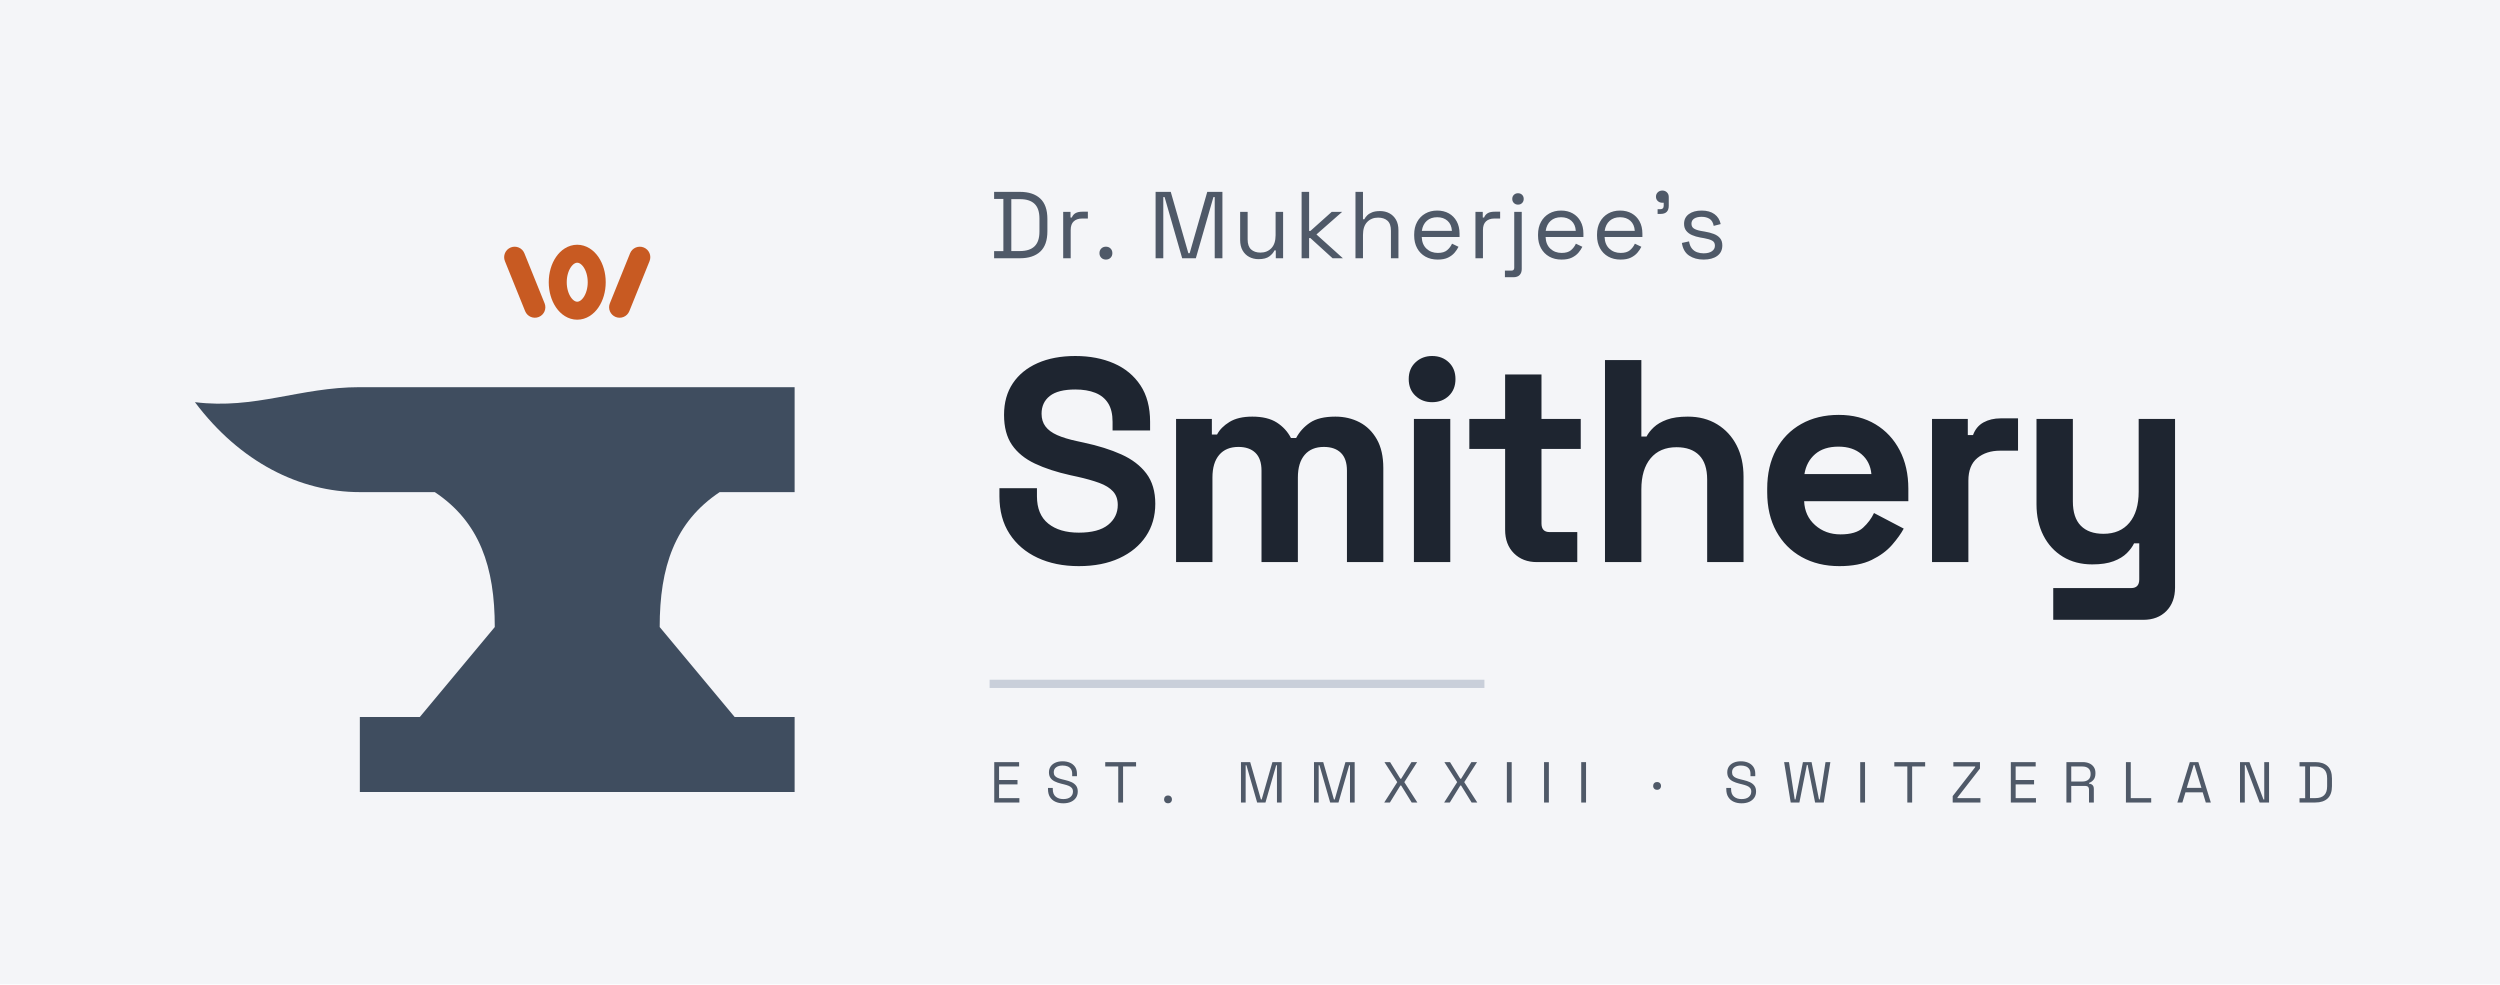
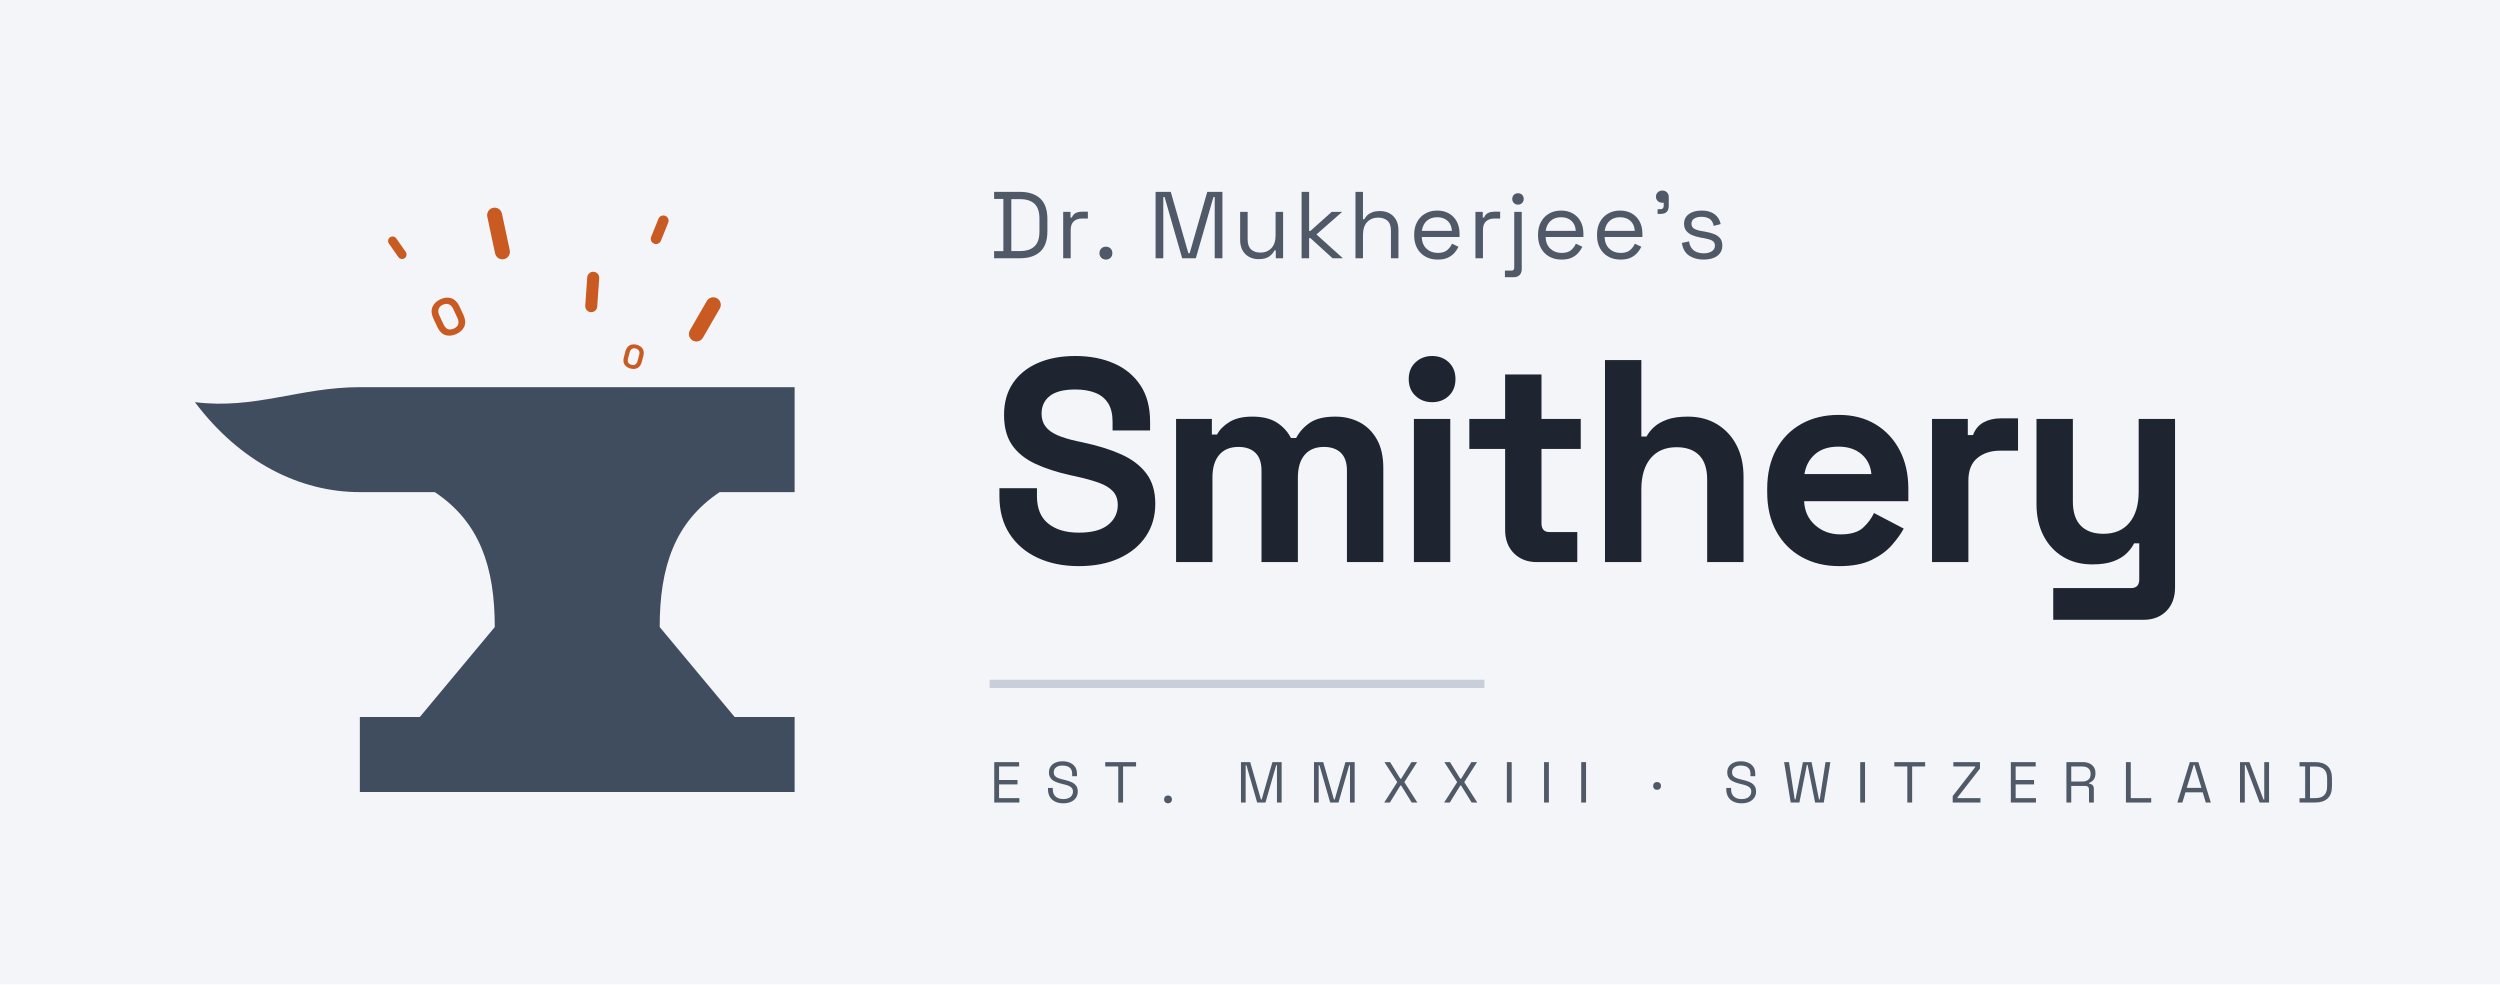
<svg xmlns="http://www.w3.org/2000/svg" viewBox="0 0 606.298 238.712" width="606.298" height="238.712">
  <rect width="100%" height="100%" fill="#F4F5F8" />
  <g transform="translate(40 40)">
    <g transform="translate(0 2.992)">
      <g transform="scale(1.818) translate(-4 -2)">
-         <rect x="50.6" y="11" width="2.8" height="10" rx="1.4" fill="#C85A22" transform="rotate(-22 52 16)" />
-         <rect x="64.6" y="11" width="2.8" height="10" rx="1.4" fill="#C85A22" transform="rotate(22 66 16)" />
-         <ellipse cx="59" cy="16" rx="2.6" ry="3.8" fill="none" stroke="#C85A22" stroke-width="2.4" />
+         <path d="M42.887 22.901Q42.1 23.268 41.422 23.056Q40.743 22.843 40.332 21.961L39.811 20.844Q39.412 19.988 39.679 19.319Q39.946 18.65 40.733 18.283Q41.526 17.913 42.207 18.14Q42.888 18.367 43.288 19.223L43.808 20.34Q44.22 21.222 43.95 21.877Q43.68 22.532 42.887 22.901ZM42.549 22.178Q43.025 21.956 43.129 21.591Q43.233 21.226 43.008 20.744L42.458 19.564Q42.23 19.075 41.863 18.942Q41.495 18.808 41.07 19.006Q40.632 19.21 40.51 19.584Q40.387 19.958 40.605 20.428L41.156 21.608Q41.389 22.109 41.738 22.252Q42.086 22.394 42.549 22.178Z" fill="#C85A22" />
+         <path d="M66.095 27.51Q65.556 27.365 65.31 26.98Q65.064 26.595 65.226 25.991L65.431 25.226Q65.588 24.639 65.996 24.42Q66.404 24.201 66.943 24.345Q67.487 24.491 67.728 24.884Q67.97 25.277 67.813 25.864L67.608 26.629Q67.446 27.233 67.042 27.444Q66.639 27.655 66.095 27.51ZM66.228 27.014Q66.554 27.102 66.756 26.965Q66.958 26.828 67.047 26.497L67.264 25.689Q67.353 25.354 67.227 25.137Q67.102 24.919 66.811 24.841Q66.511 24.761 66.296 24.894Q66.08 25.027 65.994 25.349L65.778 26.157Q65.686 26.501 65.798 26.715Q65.911 26.929 66.228 27.014Z" fill="#C85A22" />
+         <rect x="47.5" y="6" width="2" height="7" rx="1" fill="#C85A22" transform="rotate(-12 48.5 9.5)" />
+         <rect x="34.4" y="9.7" width="1.2" height="3.4" rx="0.6" fill="#C85A22" transform="rotate(-35 35 11.4)" />
+         <rect x="60.2" y="14.6" width="1.6" height="5.4" rx="0.8" fill="#C85A22" transform="rotate(4 61 17.3)" />
+         <rect x="69.3" y="7" width="1.4" height="4" rx="0.7" fill="#C85A22" transform="rotate(22 70 9)" />
+         <rect x="75" y="17.7" width="2" height="6.5" rx="1" fill="#C85A22" transform="rotate(30 76 21)" />
        <path d="M30 30 H88 V44 H78 C72 48 70 54 70 62 L80 74 H88 V84 H30 V74 H38 L48 62 C48 54 46 48 40 44 H30 C22 44 14 40 8 32 C16 33 22 30 30 30 Z" fill="#3F4D5F" />
      </g>
    </g>
    <g transform="translate(0 0)">
      <path d="M201.091 22.632V20.911H203.337V8.253H201.091V6.532H207.355Q210.533 6.532 212.273 8.144Q214.012 9.756 214.012 13.097V16.084Q214.012 19.425 212.273 21.028Q210.533 22.632 207.355 22.632ZM205.263 20.884H207.369Q209.699 20.884 210.893 19.739Q212.087 18.593 212.087 16.159V13.021Q212.087 10.564 210.893 9.43Q209.699 8.296 207.369 8.296H205.263ZM217.843 22.632V11.387H219.617V12.757H219.933Q220.235 12.018 220.854 11.68Q221.473 11.341 222.5 11.341H223.831V13.003H222.373Q221.154 13.003 220.409 13.679Q219.663 14.355 219.663 15.787V22.632ZM228.208 22.954Q227.529 22.954 227.085 22.514Q226.64 22.075 226.64 21.388Q226.64 20.701 227.085 20.263Q227.529 19.825 228.208 19.825Q228.886 19.825 229.328 20.265Q229.769 20.704 229.769 21.391Q229.769 22.078 229.328 22.516Q228.886 22.954 228.208 22.954ZM240.255 22.632V6.532H243.93L248.199 21.411H248.515L252.784 6.532H256.459V22.632H254.593V7.8H254.277L250.015 22.632H246.699L242.437 7.8H242.121V22.632ZM265.213 22.849Q263.977 22.849 262.96 22.313Q261.944 21.777 261.351 20.736Q260.758 19.696 260.758 18.195V11.387H262.578V18.063Q262.578 19.727 263.415 20.493Q264.251 21.26 265.686 21.26Q267.297 21.26 268.327 20.195Q269.357 19.13 269.357 17.036V11.387H271.177V22.632H269.403V20.729H269.087Q268.713 21.532 267.824 22.191Q266.934 22.849 265.213 22.849ZM275.665 22.632V6.532H277.485V16.005H277.801L282.961 11.387H285.492L279.262 16.858L285.676 22.632H283.175L277.801 17.742H277.485V22.632ZM288.729 22.632V6.532H290.549V13.182H290.865Q291.114 12.684 291.579 12.226Q292.043 11.768 292.797 11.477Q293.55 11.187 294.693 11.187Q295.945 11.187 296.954 11.723Q297.963 12.259 298.556 13.288Q299.148 14.316 299.148 15.824V22.632H297.328V15.956Q297.328 14.276 296.492 13.526Q295.655 12.776 294.221 12.776Q292.609 12.776 291.579 13.833Q290.549 14.89 290.549 16.983V22.632ZM308.683 22.954Q306.965 22.954 305.682 22.23Q304.399 21.505 303.682 20.191Q302.966 18.876 302.966 17.148V16.872Q302.966 15.127 303.679 13.82Q304.392 12.514 305.655 11.79Q306.919 11.065 308.556 11.065Q310.153 11.065 311.37 11.747Q312.588 12.43 313.278 13.687Q313.968 14.944 313.968 16.659V17.469H304.799Q304.862 19.295 305.959 20.317Q307.057 21.339 308.71 21.339Q310.174 21.339 310.953 20.679Q311.732 20.019 312.145 19.098L313.714 19.85Q313.376 20.562 312.766 21.28Q312.157 21.998 311.178 22.476Q310.198 22.954 308.683 22.954ZM304.822 15.993H312.118Q312.026 14.416 311.055 13.548Q310.084 12.681 308.549 12.681Q307.017 12.681 306.033 13.548Q305.049 14.416 304.822 15.993ZM317.824 22.632V11.387H319.598V12.757H319.914Q320.216 12.018 320.835 11.68Q321.454 11.341 322.481 11.341H323.812V13.003H322.354Q321.135 13.003 320.39 13.679Q319.644 14.355 319.644 15.787V22.632ZM324.971 27.232V25.63H326.553Q327.231 25.63 327.231 24.94V11.387H329.051V25.244Q329.051 26.172 328.533 26.702Q328.014 27.232 327.044 27.232ZM328.141 9.629Q327.555 9.629 327.153 9.237Q326.752 8.845 326.752 8.246Q326.752 7.63 327.153 7.247Q327.555 6.863 328.141 6.863Q328.75 6.863 329.14 7.247Q329.53 7.63 329.53 8.246Q329.53 8.845 329.14 9.237Q328.75 9.629 328.141 9.629ZM338.721 22.954Q337.003 22.954 335.72 22.23Q334.437 21.505 333.72 20.191Q333.004 18.876 333.004 17.148V16.872Q333.004 15.127 333.717 13.82Q334.43 12.514 335.693 11.79Q336.957 11.065 338.594 11.065Q340.191 11.065 341.408 11.747Q342.626 12.43 343.316 13.687Q344.006 14.944 344.006 16.659V17.469H334.837Q334.9 19.295 335.997 20.317Q337.095 21.339 338.748 21.339Q340.212 21.339 340.991 20.679Q341.77 20.019 342.183 19.098L343.752 19.85Q343.414 20.562 342.804 21.28Q342.195 21.998 341.216 22.476Q340.236 22.954 338.721 22.954ZM334.86 15.993H342.156Q342.064 14.416 341.093 13.548Q340.122 12.681 338.587 12.681Q337.055 12.681 336.071 13.548Q335.087 14.416 334.86 15.993ZM353.027 22.954Q351.309 22.954 350.026 22.23Q348.743 21.505 348.026 20.191Q347.31 18.876 347.31 17.148V16.872Q347.31 15.127 348.023 13.82Q348.736 12.514 349.999 11.79Q351.263 11.065 352.9 11.065Q354.497 11.065 355.714 11.747Q356.932 12.43 357.622 13.687Q358.312 14.944 358.312 16.659V17.469H349.143Q349.206 19.295 350.303 20.317Q351.401 21.339 353.054 21.339Q354.518 21.339 355.297 20.679Q356.076 20.019 356.489 19.098L358.058 19.85Q357.72 20.562 357.11 21.28Q356.501 21.998 355.522 22.476Q354.542 22.954 353.027 22.954ZM349.166 15.993H356.462Q356.37 14.416 355.399 13.548Q354.428 12.681 352.893 12.681Q351.361 12.681 350.377 13.548Q349.393 14.416 349.166 15.993ZM361.999 11.878V10.739H362.651Q363.481 10.739 363.481 9.91V9.174H363.155Q362.496 9.174 362.05 8.76Q361.604 8.347 361.604 7.708Q361.604 7.05 362.05 6.63Q362.496 6.21 363.155 6.21Q363.82 6.21 364.263 6.65Q364.706 7.089 364.706 7.768V9.89Q364.706 11.878 362.734 11.878ZM373.157 22.954Q371.073 22.954 369.638 21.988Q368.204 21.022 367.889 18.918L369.626 18.538Q369.803 19.637 370.314 20.268Q370.824 20.9 371.567 21.169Q372.31 21.438 373.157 21.438Q374.43 21.438 375.166 20.934Q375.902 20.431 375.902 19.575Q375.902 18.703 375.205 18.342Q374.509 17.981 373.284 17.765L372.346 17.601Q371.248 17.403 370.357 17.017Q369.466 16.631 368.942 15.967Q368.417 15.303 368.417 14.29Q368.417 12.768 369.586 11.917Q370.754 11.065 372.68 11.065Q374.589 11.065 375.781 11.924Q376.972 12.784 377.298 14.343L375.603 14.779Q375.387 13.579 374.611 13.08Q373.835 12.581 372.68 12.581Q371.542 12.581 370.876 13.008Q370.211 13.434 370.211 14.25Q370.211 15.064 370.834 15.442Q371.457 15.821 372.533 16.008L373.471 16.172Q374.661 16.37 375.618 16.733Q376.575 17.096 377.135 17.757Q377.696 18.417 377.696 19.515Q377.696 21.162 376.47 22.058Q375.244 22.954 373.157 22.954Z" fill="#4F5968" />
      <path d="M221.63 97.298Q215.96 97.298 211.62 95.268Q207.28 93.238 204.83 89.458Q202.38 85.678 202.38 80.358V78.398H211.48V80.358Q211.48 84.768 214.21 86.973Q216.94 89.178 221.63 89.178Q226.39 89.178 228.735 87.288Q231.08 85.398 231.08 82.458Q231.08 80.428 229.925 79.168Q228.77 77.908 226.565 77.103Q224.36 76.298 221.21 75.598L219.6 75.248Q214.56 74.128 210.955 72.413Q207.35 70.698 205.425 67.898Q203.5 65.098 203.5 60.618Q203.5 56.138 205.635 52.953Q207.77 49.768 211.655 48.053Q215.54 46.338 220.79 46.338Q226.04 46.338 230.135 48.123Q234.23 49.908 236.575 53.443Q238.92 56.978 238.92 62.298V64.398H229.82V62.298Q229.82 59.498 228.735 57.783Q227.65 56.068 225.62 55.263Q223.59 54.458 220.79 54.458Q216.59 54.458 214.595 56.033Q212.6 57.608 212.6 60.338Q212.6 62.158 213.545 63.418Q214.49 64.678 216.38 65.518Q218.27 66.358 221.21 66.988L222.82 67.338Q228.07 68.458 231.955 70.208Q235.84 71.958 238.01 74.828Q240.18 77.698 240.18 82.178Q240.18 86.658 237.905 90.053Q235.63 93.448 231.465 95.373Q227.3 97.298 221.63 97.298ZM245.22 96.318V61.598H253.9V65.378H255.16Q256.07 63.628 258.17 62.333Q260.27 61.038 263.7 61.038Q267.41 61.038 269.65 62.473Q271.89 63.908 273.08 66.218H274.34Q275.53 63.978 277.7 62.508Q279.87 61.038 283.86 61.038Q287.08 61.038 289.705 62.403Q292.33 63.768 293.905 66.533Q295.48 69.298 295.48 73.498V96.318H286.66V74.128Q286.66 71.258 285.19 69.823Q283.72 68.388 281.06 68.388Q278.05 68.388 276.405 70.313Q274.76 72.238 274.76 75.808V96.318H265.94V74.128Q265.94 71.258 264.47 69.823Q263 68.388 260.34 68.388Q257.33 68.388 255.685 70.313Q254.04 72.238 254.04 75.808V96.318ZM302.9 96.318V61.598H311.72V96.318ZM307.31 57.538Q304.93 57.538 303.285 55.998Q301.64 54.458 301.64 51.938Q301.64 49.418 303.285 47.878Q304.93 46.338 307.31 46.338Q309.76 46.338 311.37 47.878Q312.98 49.418 312.98 51.938Q312.98 54.458 311.37 55.998Q309.76 57.538 307.31 57.538ZM332.72 96.318Q329.29 96.318 327.155 94.183Q325.02 92.048 325.02 88.478V68.878H316.34V61.598H325.02V50.818H333.84V61.598H343.36V68.878H333.84V86.938Q333.84 89.038 335.8 89.038H342.52V96.318ZM349.24 96.318V47.318H358.06V65.868H359.32Q359.88 64.748 361.07 63.628Q362.26 62.508 364.255 61.773Q366.25 61.038 369.33 61.038Q373.39 61.038 376.435 62.893Q379.48 64.748 381.16 68.003Q382.84 71.258 382.84 75.598V96.318H374.02V76.298Q374.02 72.378 372.095 70.418Q370.17 68.458 366.6 68.458Q362.54 68.458 360.3 71.153Q358.06 73.848 358.06 78.678V96.318ZM406.08 97.298Q400.9 97.298 396.945 95.093Q392.99 92.888 390.785 88.863Q388.58 84.838 388.58 79.378V78.538Q388.58 73.078 390.75 69.053Q392.92 65.028 396.84 62.823Q400.76 60.618 405.94 60.618Q411.05 60.618 414.83 62.893Q418.61 65.168 420.71 69.193Q422.81 73.218 422.81 78.538V81.548H397.54Q397.68 85.118 400.2 87.358Q402.72 89.598 406.36 89.598Q410.07 89.598 411.82 87.988Q413.57 86.378 414.48 84.418L421.69 88.198Q420.71 90.018 418.855 92.153Q417 94.288 413.92 95.793Q410.84 97.298 406.08 97.298ZM397.61 74.968H413.85Q413.57 71.958 411.435 70.138Q409.3 68.318 405.87 68.318Q402.3 68.318 400.2 70.138Q398.1 71.958 397.61 74.968ZM428.55 96.318V61.598H437.23V65.518H438.49Q439.26 63.418 441.045 62.438Q442.83 61.458 445.21 61.458H449.41V69.298H445.07Q441.71 69.298 439.54 71.083Q437.37 72.868 437.37 76.578V96.318ZM457.95 110.318V102.618H476.85Q478.81 102.618 478.81 100.518V91.768H477.55Q476.99 92.958 475.8 94.148Q474.61 95.338 472.58 96.108Q470.55 96.878 467.4 96.878Q463.34 96.878 460.295 95.023Q457.25 93.168 455.57 89.878Q453.89 86.588 453.89 82.318V61.598H462.71V81.618Q462.71 85.538 464.635 87.498Q466.56 89.458 470.13 89.458Q474.19 89.458 476.43 86.763Q478.67 84.068 478.67 79.238V61.598H487.49V102.478Q487.49 106.048 485.39 108.183Q483.29 110.318 479.79 110.318Z" fill="#1E2530" />
      <path d="M201.123 154.624V144.824H207.154V145.888H202.295V149.17H206.762V150.234H202.295V153.56H207.219V154.624ZM217.868 154.82Q216.793 154.82 215.955 154.439Q215.117 154.058 214.637 153.297Q214.157 152.536 214.157 151.392V151.09H215.321V151.392Q215.321 152.612 216.031 153.202Q216.741 153.792 217.868 153.792Q219.009 153.792 219.612 153.28Q220.215 152.768 220.215 151.971Q220.215 151.436 219.944 151.11Q219.673 150.783 219.183 150.582Q218.692 150.381 218.032 150.222L217.303 150.042Q216.444 149.828 215.787 149.505Q215.131 149.182 214.761 148.657Q214.391 148.131 214.391 147.305Q214.391 146.479 214.808 145.876Q215.225 145.274 215.967 144.951Q216.709 144.628 217.7 144.628Q218.69 144.628 219.479 144.97Q220.268 145.312 220.727 145.979Q221.186 146.647 221.186 147.651V148.24H220.023V147.651Q220.023 146.942 219.721 146.504Q219.42 146.067 218.894 145.861Q218.369 145.656 217.7 145.656Q216.73 145.656 216.143 146.08Q215.555 146.504 215.555 147.289Q215.555 147.812 215.803 148.133Q216.052 148.455 216.514 148.653Q216.977 148.851 217.625 149.007L218.354 149.186Q219.205 149.38 219.888 149.695Q220.57 150.01 220.975 150.55Q221.379 151.089 221.379 151.955Q221.379 152.821 220.944 153.465Q220.509 154.11 219.72 154.465Q218.932 154.82 217.868 154.82ZM231.194 154.624V145.888H228.04V144.824H235.52V145.888H232.366V154.624ZM243.266 154.82Q242.853 154.82 242.582 154.552Q242.312 154.285 242.312 153.867Q242.312 153.449 242.582 153.182Q242.853 152.915 243.266 152.915Q243.679 152.915 243.948 153.183Q244.216 153.451 244.216 153.869Q244.216 154.287 243.948 154.553Q243.679 154.82 243.266 154.82ZM260.959 154.624V144.824H263.196L265.795 153.881H265.987L268.585 144.824H270.823V154.624H269.687V145.596H269.494L266.9 154.624H264.882L262.287 145.596H262.095V154.624ZM278.669 154.624V144.824H280.906L283.505 153.881H283.697L286.295 144.824H288.533V154.624H287.397V145.596H287.204L284.61 154.624H282.592L279.997 145.596H279.805V154.624ZM295.703 154.624 298.861 149.682 295.751 144.824H297.125L299.618 148.863H299.81L302.313 144.824H303.687L300.577 149.682L303.735 154.624H302.361L299.81 150.501H299.618L297.078 154.624ZM310.235 154.624 313.393 149.682 310.283 144.824H311.657L314.15 148.863H314.342L316.845 144.824H318.219L315.109 149.682L318.267 154.624H316.893L314.342 150.501H314.15L311.61 154.624ZM325.443 154.624V144.824H326.615V154.624ZM334.459 154.624V144.824H335.631V154.624ZM343.475 154.624V144.824H344.647V154.624ZM361.875 151.552Q361.462 151.552 361.192 151.285Q360.921 151.017 360.921 150.599Q360.921 150.181 361.192 149.914Q361.462 149.648 361.875 149.648Q362.288 149.648 362.557 149.915Q362.826 150.183 362.826 150.601Q362.826 151.019 362.557 151.286Q362.288 151.552 361.875 151.552ZM382.368 154.82Q381.293 154.82 380.455 154.439Q379.617 154.058 379.137 153.297Q378.657 152.536 378.657 151.392V151.09H379.821V151.392Q379.821 152.612 380.531 153.202Q381.241 153.792 382.368 153.792Q383.509 153.792 384.112 153.28Q384.715 152.768 384.715 151.971Q384.715 151.436 384.444 151.11Q384.173 150.783 383.683 150.582Q383.192 150.381 382.532 150.222L381.803 150.042Q380.944 149.828 380.287 149.505Q379.631 149.182 379.261 148.657Q378.891 148.131 378.891 147.305Q378.891 146.479 379.308 145.876Q379.725 145.274 380.467 144.951Q381.209 144.628 382.2 144.628Q383.19 144.628 383.979 144.97Q384.768 145.312 385.227 145.979Q385.686 146.647 385.686 147.651V148.24H384.523V147.651Q384.523 146.942 384.221 146.504Q383.92 146.067 383.394 145.861Q382.869 145.656 382.2 145.656Q381.23 145.656 380.643 146.08Q380.055 146.504 380.055 147.289Q380.055 147.812 380.303 148.133Q380.552 148.455 381.014 148.653Q381.477 148.851 382.125 149.007L382.854 149.186Q383.705 149.38 384.388 149.695Q385.07 150.01 385.475 150.55Q385.879 151.089 385.879 151.955Q385.879 152.821 385.444 153.465Q385.009 154.11 384.22 154.465Q383.432 154.82 382.368 154.82ZM394.28 154.624 392.683 144.824H393.861L395.251 153.873H395.443L397.242 144.824H399.34L401.139 153.873H401.331L402.721 144.824H403.899L402.302 154.624H400.194L398.387 145.518H398.195L396.388 154.624ZM411.137 154.624V144.824H412.309V154.624ZM422.56 154.624V145.888H419.406V144.824H426.886V145.888H423.732V154.624ZM433.566 154.624V153.067L439.026 146.044V145.88H433.726V144.824H440.183V146.381L434.722 153.404V153.568H440.29V154.624ZM447.663 154.624V144.824H453.694V145.888H448.835V149.17H453.302V150.234H448.835V153.56H453.759V154.624ZM461.145 154.624V144.824H465.103Q466.017 144.824 466.708 145.136Q467.399 145.448 467.792 146.031Q468.184 146.614 468.184 147.432V147.58Q468.184 148.542 467.725 149.103Q467.265 149.664 466.629 149.866V150.058Q467.139 150.076 467.467 150.389Q467.795 150.701 467.795 151.329V154.624H466.623V151.475Q466.623 151.06 466.398 150.83Q466.174 150.6 465.708 150.6H462.317V154.624ZM462.317 149.536H464.986Q465.952 149.536 466.482 149.07Q467.012 148.604 467.012 147.757V147.667Q467.012 146.82 466.494 146.354Q465.976 145.888 464.986 145.888H462.317ZM475.579 154.624V144.824H476.751V153.56H481.708V154.624ZM488.051 154.624 491.075 144.824H493.142L496.165 154.624H494.947L494.196 152.15H490.02L489.27 154.624ZM490.325 151.078H493.891L492.204 145.539H492.012ZM503.243 154.624V144.824H505.524L508.931 153.881H509.124V144.824H510.288V154.624H508.006L504.599 145.557H504.407V154.624ZM517.68 154.624V153.577H519.047V145.871H517.68V144.824H521.493Q523.427 144.824 524.486 145.805Q525.545 146.786 525.545 148.82V150.638Q525.545 152.672 524.486 153.648Q523.427 154.624 521.493 154.624ZM520.219 153.56H521.501Q522.92 153.56 523.646 152.863Q524.373 152.166 524.373 150.684V148.774Q524.373 147.278 523.646 146.588Q522.92 145.898 521.501 145.898H520.219Z" fill="#4F5968" />
      <rect x="200" y="124.848" width="120" height="2" fill="#C9CFDA" />
    </g>
  </g>
</svg>
